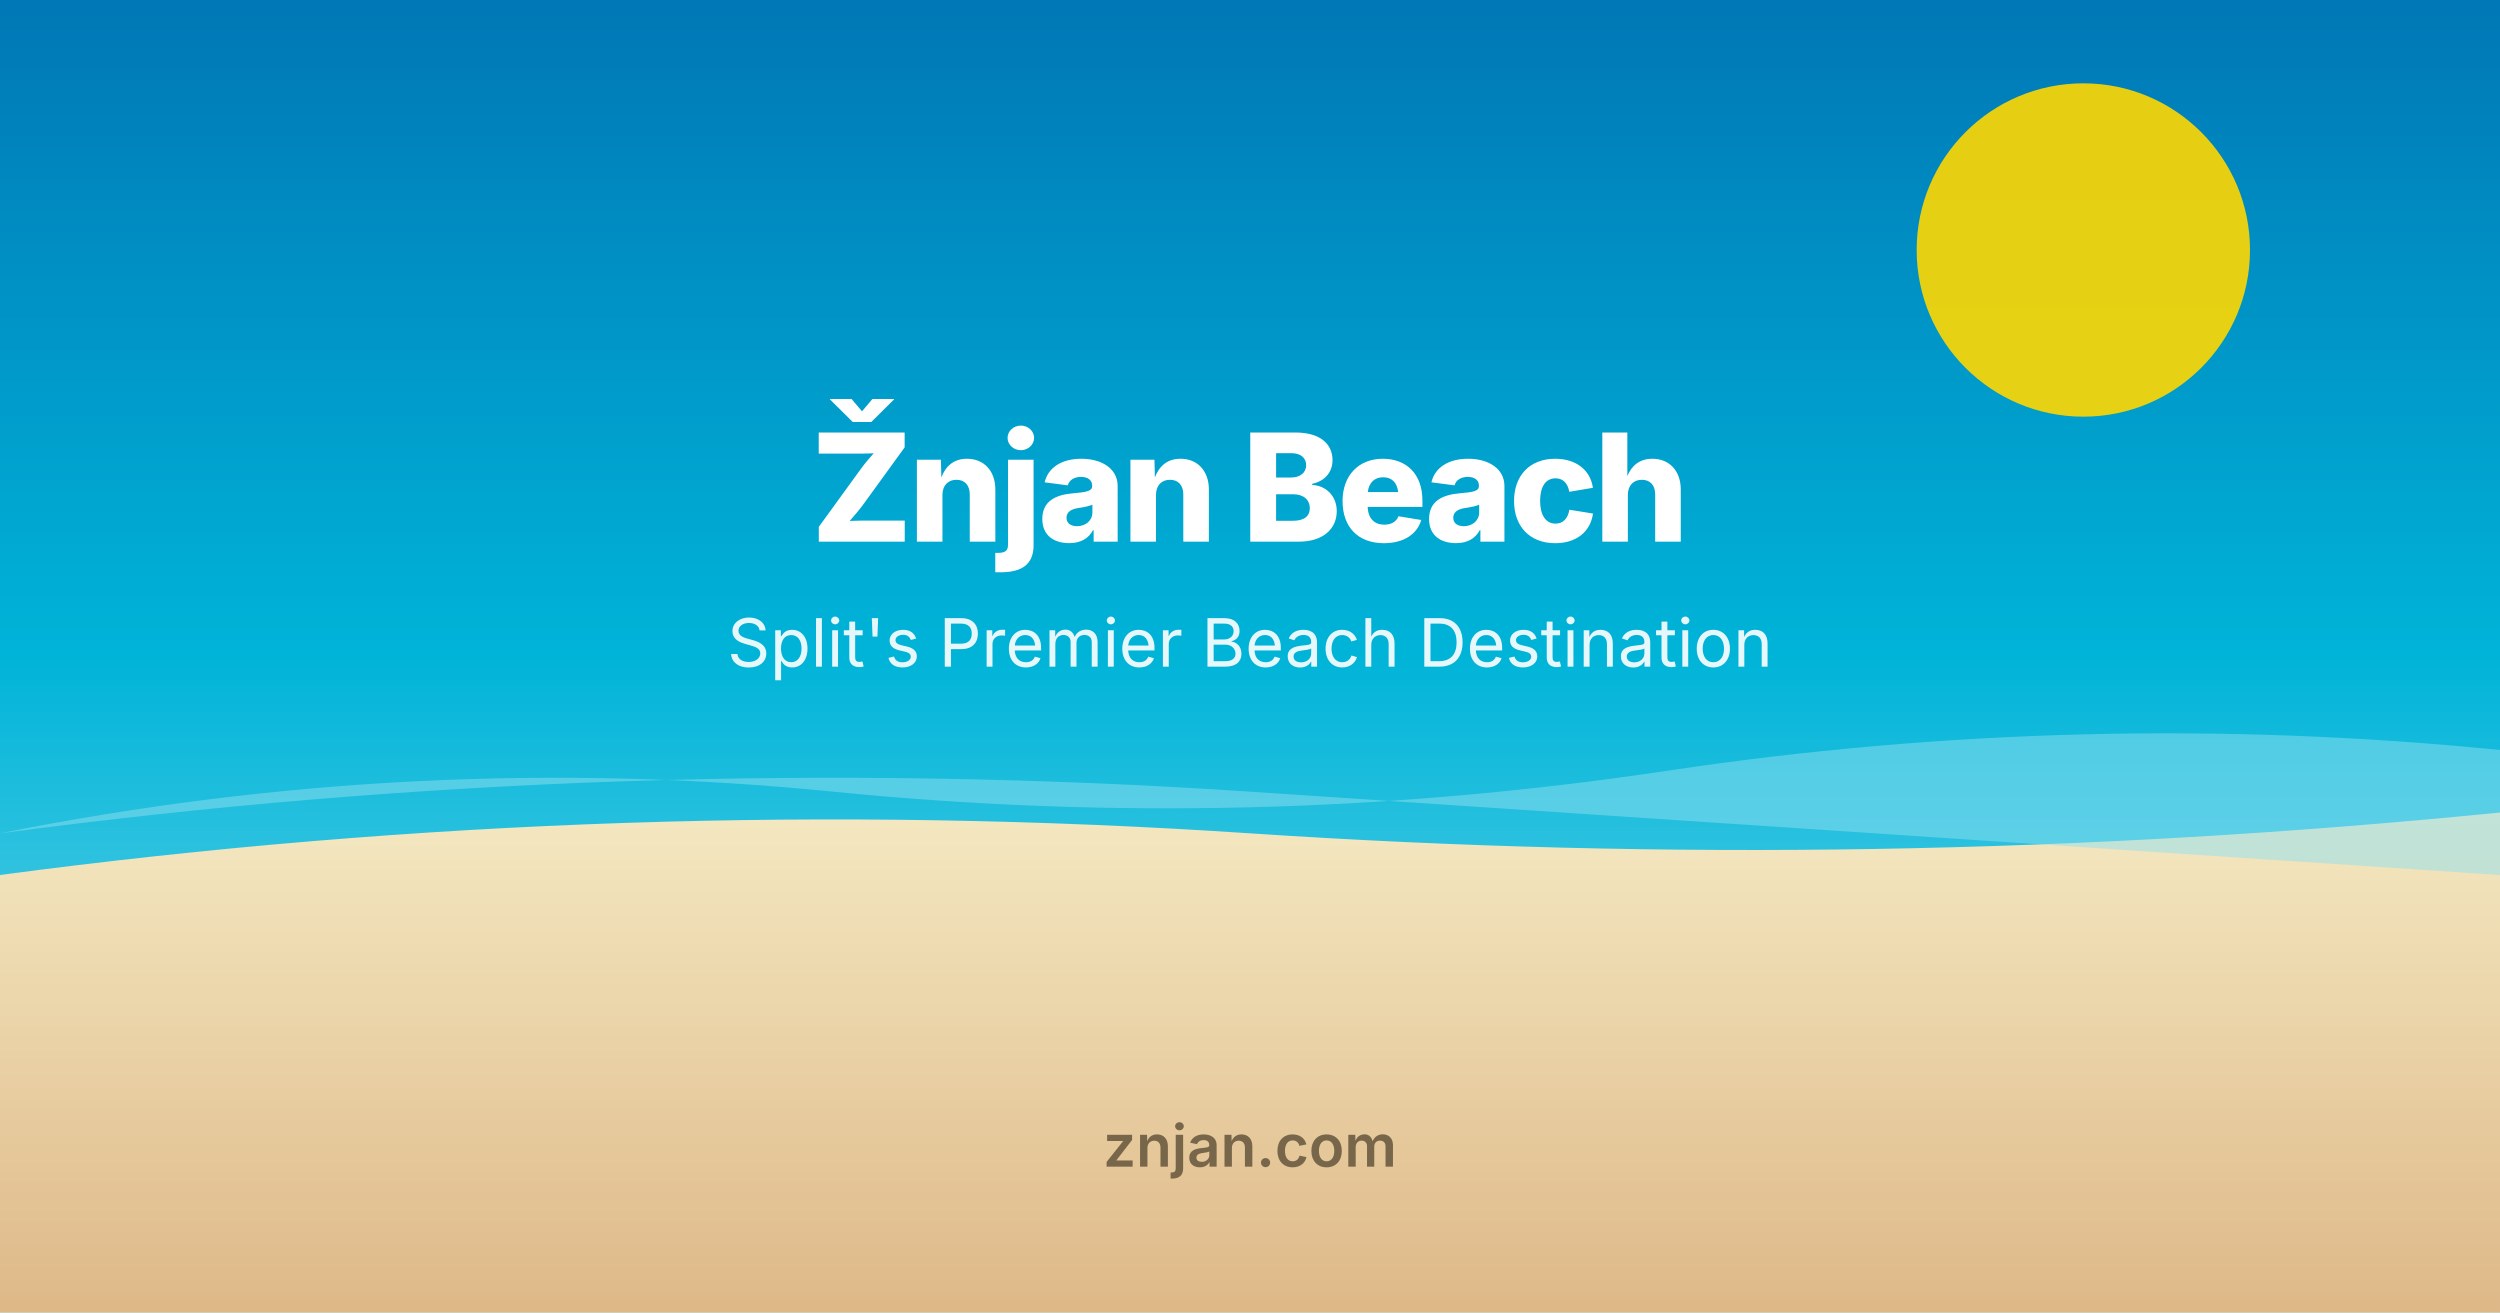
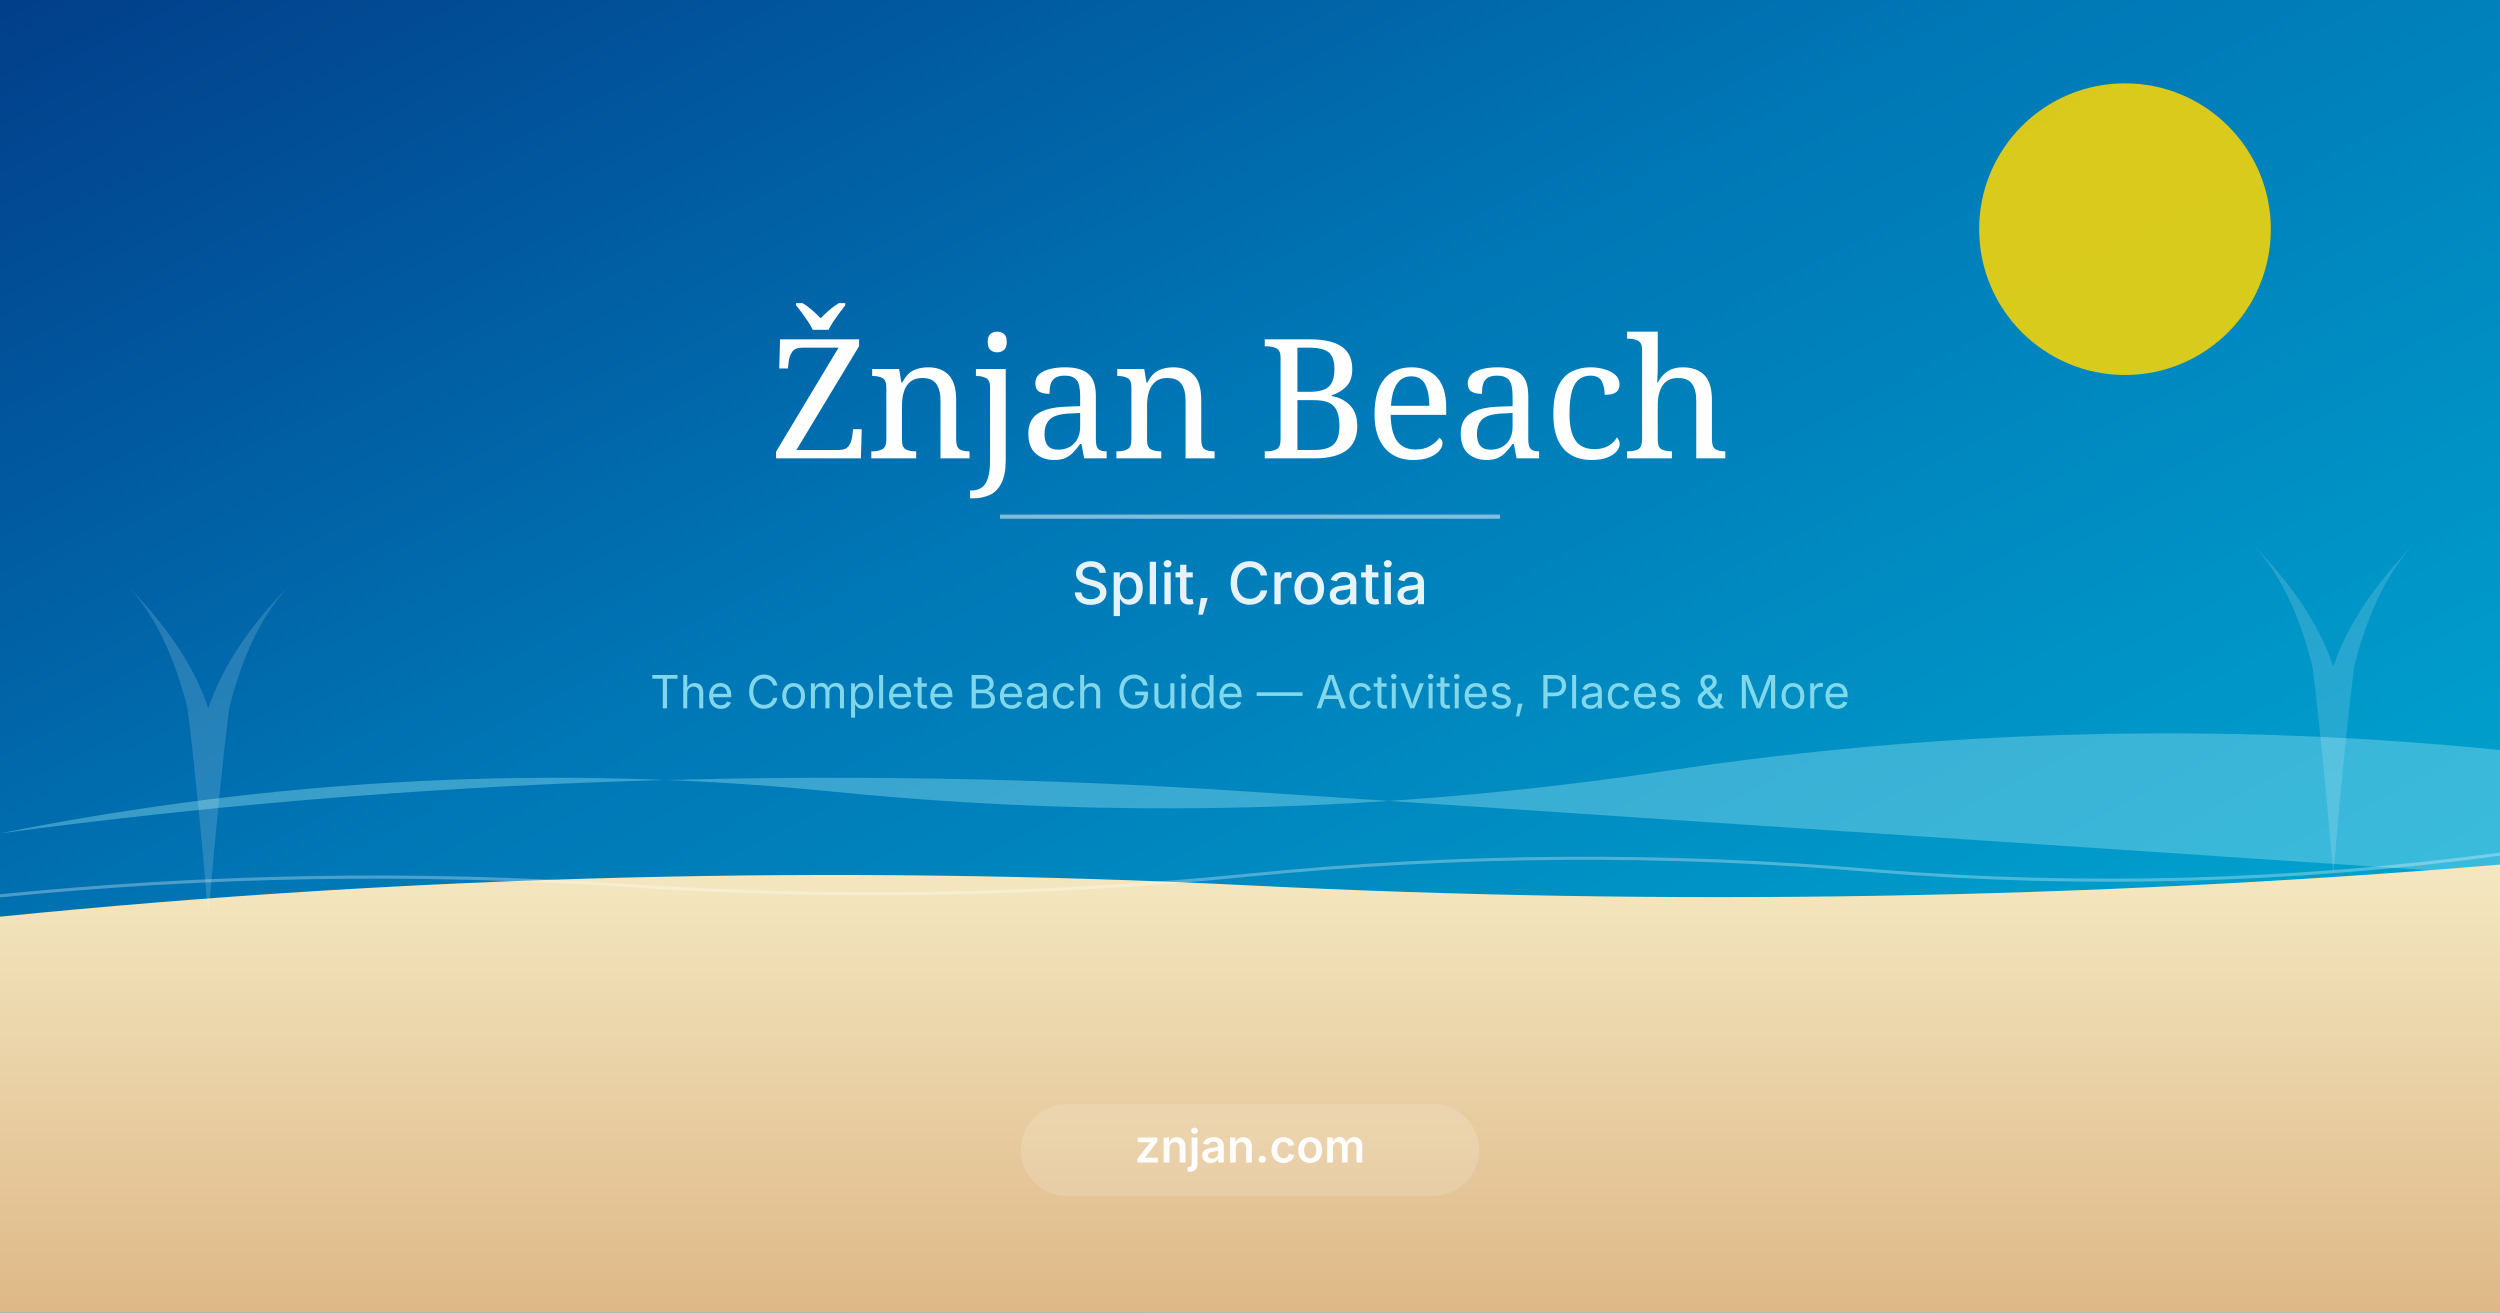
<svg xmlns="http://www.w3.org/2000/svg" width="1200" height="630" viewBox="0 0 1200 630">
  <defs>
-     <linearGradient id="sky" x1="0%" y1="0%" x2="0%" y2="100%">
-       <stop offset="0%" style="stop-color:#0077B6" />
-       <stop offset="50%" style="stop-color:#00B4D8" />
-       <stop offset="100%" style="stop-color:#90E0EF" />
+     <linearGradient id="bg" x1="0%" y1="0%" x2="100%" y2="100%">
+       <stop offset="0%" style="stop-color:#023e8a" />
+       <stop offset="40%" style="stop-color:#0077B6" />
+       <stop offset="100%" style="stop-color:#00B4D8" />
    </linearGradient>
    <linearGradient id="sand" x1="0%" y1="0%" x2="0%" y2="100%">
      <stop offset="0%" style="stop-color:#F4E8C1" />
      <stop offset="100%" style="stop-color:#DEB887" />
    </linearGradient>
  </defs>
-   <rect width="1200" height="630" fill="url(#sky)" />
-   <ellipse cx="1000" cy="120" rx="80" ry="80" fill="#FFD700" opacity="0.9" />
-   <path d="M0 420 Q300 380 600 400 Q900 420 1200 390 L1200 630 L0 630 Z" fill="url(#sand)" />
-   <path d="M0 400 Q200 360 400 380 Q600 400 800 370 Q1000 340 1200 360 L1200 420 Q900 400 600 380 Q300 360 0 400 Z" fill="#90E0EF" opacity="0.5" />
-   <text x="600" y="260" text-anchor="middle" font-family="Inter, Arial, sans-serif" font-weight="800" font-size="72" fill="white" letter-spacing="-2">Žnjan Beach</text>
-   <text x="600" y="320" text-anchor="middle" font-family="Inter, Arial, sans-serif" font-weight="400" font-size="32" fill="white" opacity="0.9">Split's Premier Beach Destination</text>
-   <text x="600" y="560" text-anchor="middle" font-family="Inter, Arial, sans-serif" font-weight="600" font-size="28" fill="#5D4E37" opacity="0.8">znjan.com</text>
+   <rect width="1200" height="630" fill="url(#bg)" />
+   <ellipse cx="1020" cy="110" rx="70" ry="70" fill="#FFD700" opacity="0.85" />
+   <path d="M0 400 Q200 360 400 380 Q600 400 800 370 Q1000 340 1200 360 L1200 420 Q900 400 600 380 Q300 360 0 400 Z" fill="#90E0EF" opacity="0.4" />
+   <path d="M0 440 Q300 410 600 425 Q900 440 1200 415 L1200 630 L0 630 Z" fill="url(#sand)" />
+   <path d="M0 430 Q150 415 300 425 Q450 435 600 420 Q750 405 900 418 Q1050 430 1200 410" fill="none" stroke="white" stroke-width="1.5" opacity="0.3" />
+   <g opacity="0.15" fill="white">
+     <path d="M100 440 Q95 380 90 340 Q80 300 60 280 Q90 310 100 340 Q110 310 140 280 Q120 300 110 340 Q105 380 100 440Z" />
+     <path d="M1120 420 Q1115 360 1110 320 Q1100 280 1080 260 Q1110 290 1120 320 Q1130 290 1160 260 Q1140 280 1130 320 Q1125 360 1120 420Z" />
+   </g>
+   <text x="600" y="220" text-anchor="middle" font-family="'DM Serif Display', Georgia, serif" font-weight="400" font-size="80" fill="white" letter-spacing="-1">Žnjan Beach</text>
+   <line x1="480" y1="248" x2="720" y2="248" stroke="white" stroke-width="2" opacity="0.5" />
+   <text x="600" y="290" text-anchor="middle" font-family="Inter, Arial, sans-serif" font-weight="500" font-size="28" fill="white" opacity="0.9">Split, Croatia</text>
+   <text x="600" y="340" text-anchor="middle" font-family="Inter, Arial, sans-serif" font-weight="400" font-size="22" fill="#90E0EF" opacity="0.9">The Complete Beach Guide — Activities, Places &amp; More</text>
+   <rect x="490" y="530" width="220" height="44" rx="22" fill="white" opacity="0.15" />
+   <text x="600" y="558" text-anchor="middle" font-family="Inter, Arial, sans-serif" font-weight="600" font-size="22" fill="white" opacity="0.95">znjan.com</text>
</svg>
